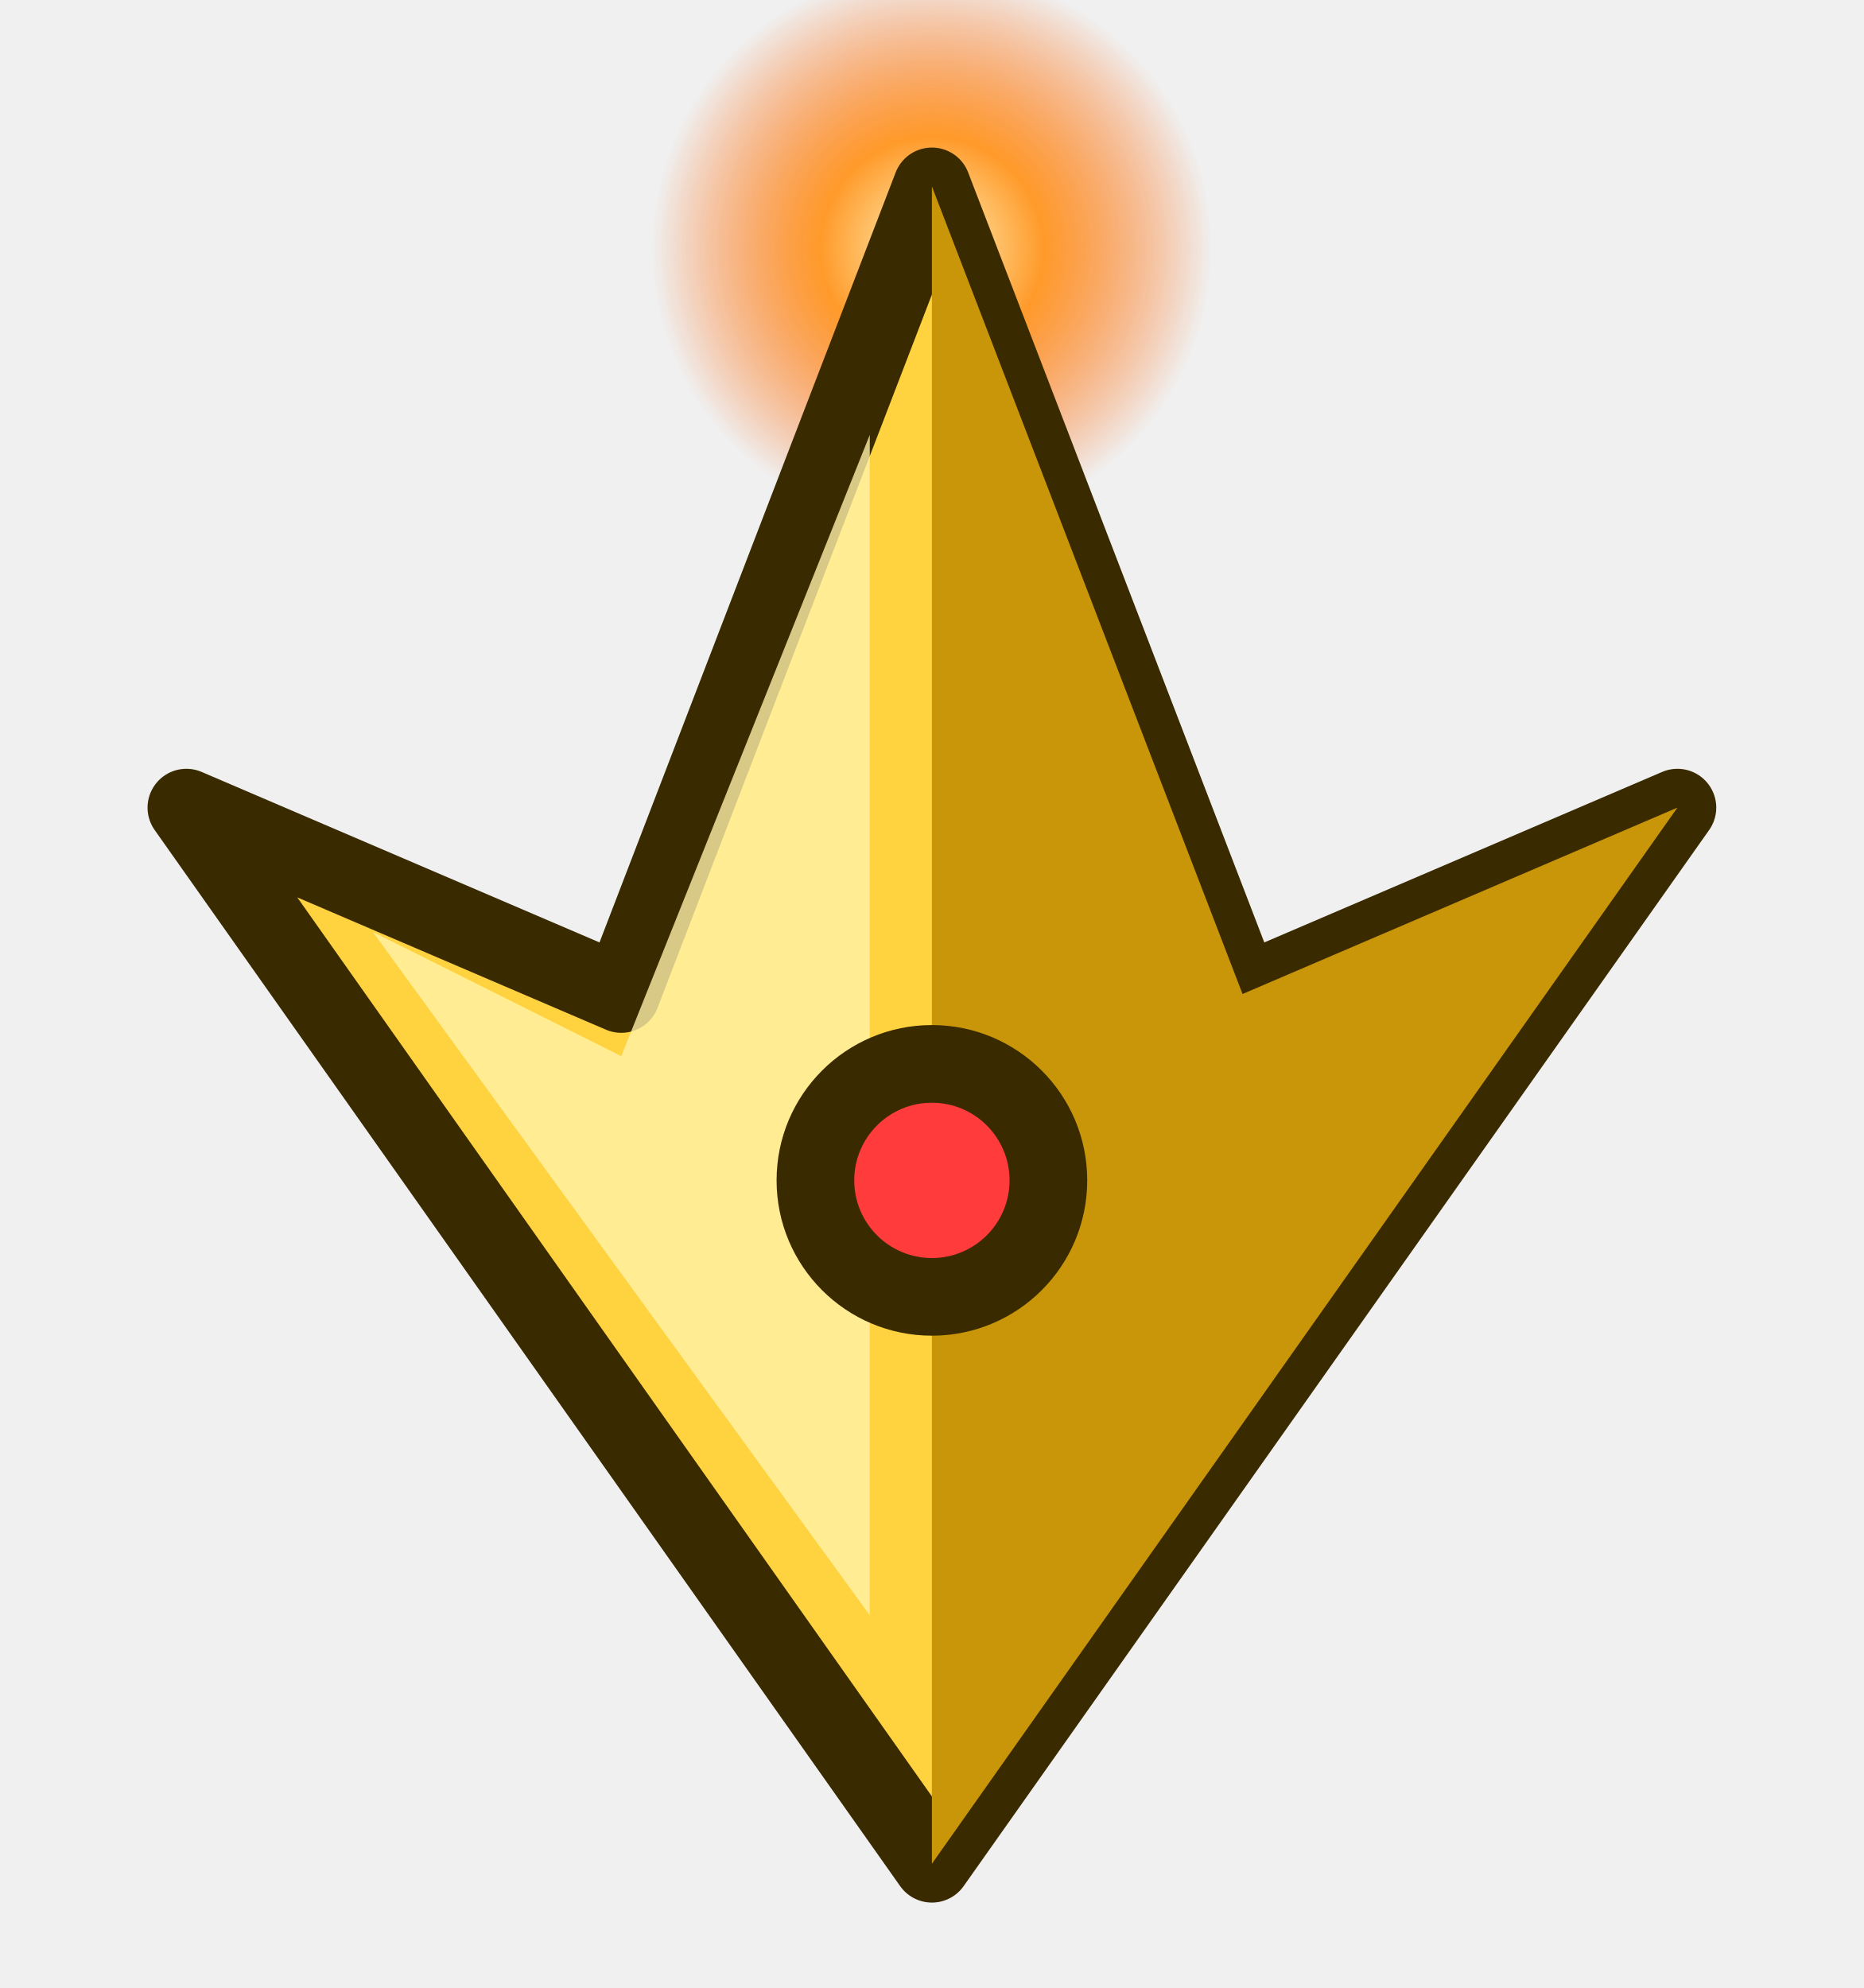
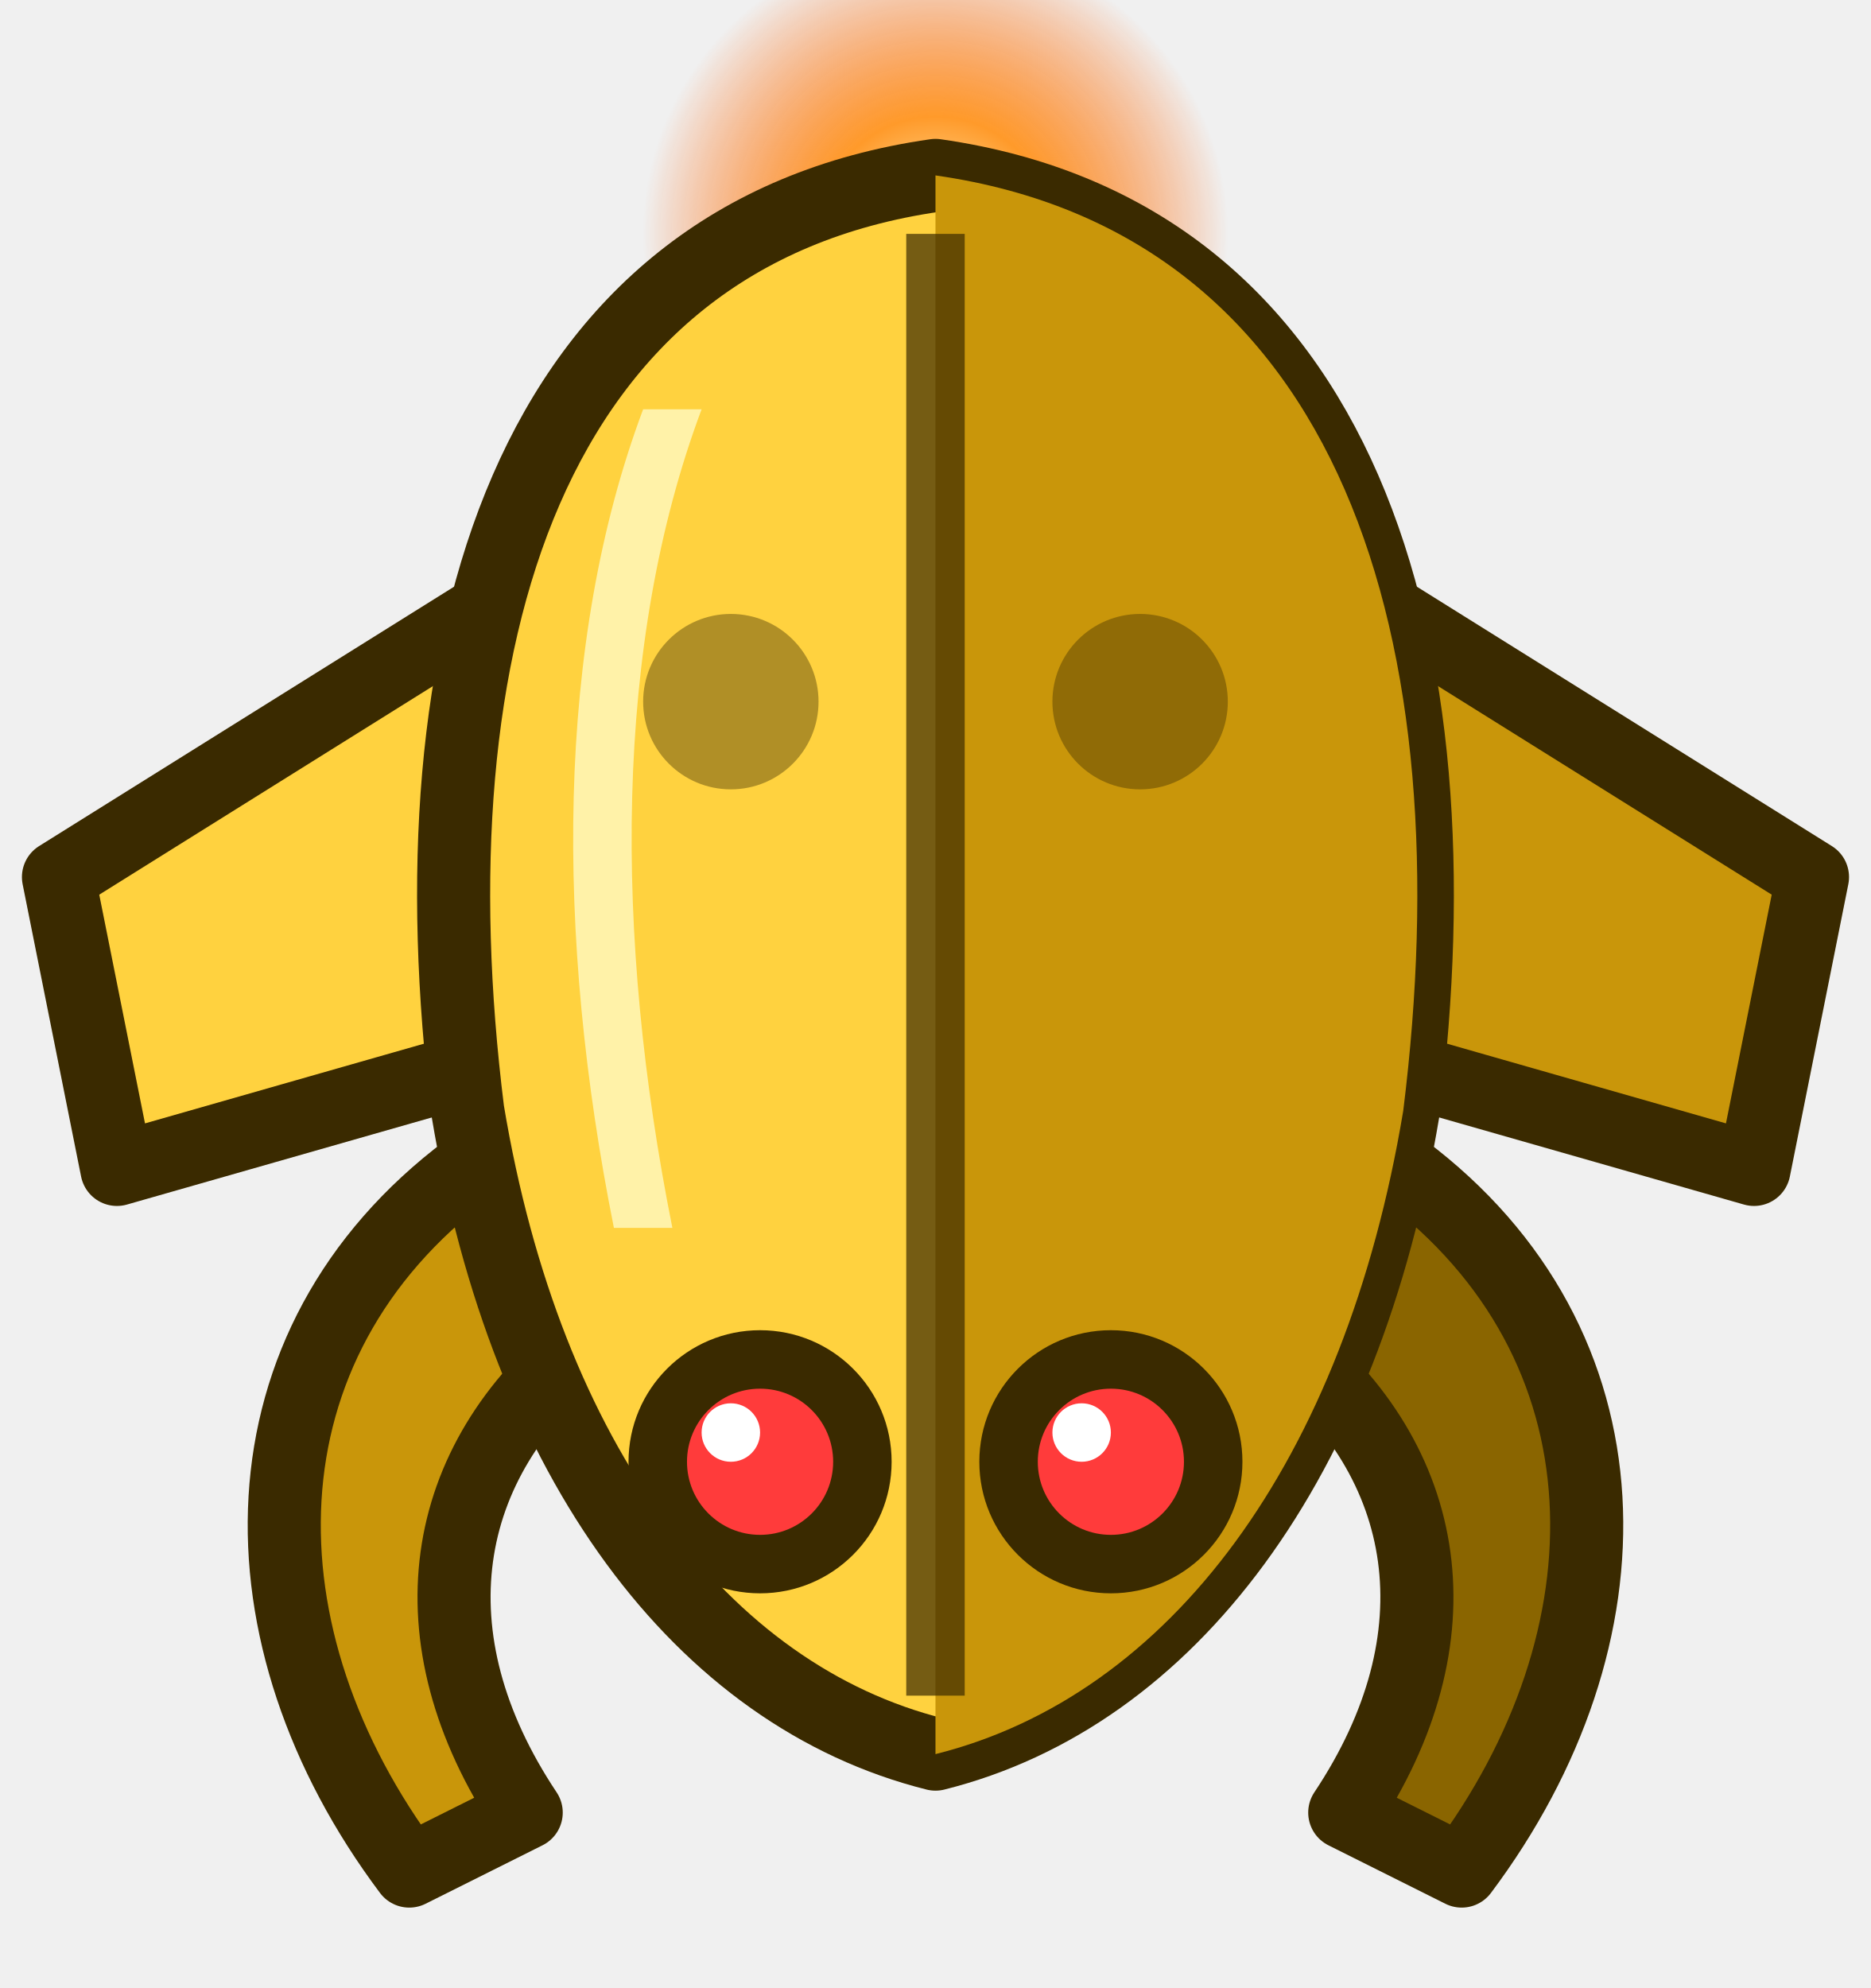
- <svg xmlns="http://www.w3.org/2000/svg" viewBox="0 0 60 64">
+ <svg xmlns="http://www.w3.org/2000/svg" viewBox="0 0 64 68">
  <defs>
    <radialGradient id="glow-orange">
      <stop offset="0" stop-color="#fff6c0" />
      <stop offset="0.4" stop-color="#ff9a2a" />
      <stop offset="1" stop-color="#ff5a00" stop-opacity="0" />
    </radialGradient>
  </defs>
-   <circle cx="30" cy="8" r="9" fill="url(#glow-orange)" />
-   <path d="M30 60 L6 26 L20 32 L30 6 L40 32 L54 26 Z" fill="#ffd23f" stroke="#3a2a00" stroke-width="2.5" stroke-linejoin="round" />
-   <path d="M30 60 L54 26 L40 32 L30 6 Z" fill="#c9960a" />
-   <path d="M28 52 L12 30 L20 34 L28 14 Z" fill="#fff2a8" opacity="0.8" />
-   <circle cx="30" cy="38" r="5" fill="#3a2a00" />
-   <circle cx="30" cy="38" r="2.5" fill="#ff3b3b" />
+   <circle cx="32" cy="8" r="10" fill="url(#glow-orange)" />
+   <path d="M16 40 C8 46 8 56 14 64 L18 62 C14 56 15 50 20 46 Z" fill="#c9960a" stroke="#3a2a00" stroke-width="2.5" stroke-linejoin="round" />
+   <path d="M48 40 C56 46 56 56 50 64 L46 62 C50 56 49 50 44 46 Z" fill="#8a6500" stroke="#3a2a00" stroke-width="2.5" stroke-linejoin="round" />
+   <path d="M18 20 L2 30 L4 40 L18 36 Z" fill="#ffd23f" stroke="#3a2a00" stroke-width="2.5" stroke-linejoin="round" />
+   <path d="M46 20 L62 30 L60 40 L46 36 Z" fill="#c9960a" stroke="#3a2a00" stroke-width="2.5" stroke-linejoin="round" />
+   <path d="M32 6 C46 8 50 22 48 38 C46 50 40 58 32 60 C24 58 18 50 16 38 C14 22 18 8 32 6 Z" fill="#ffd23f" stroke="#3a2a00" stroke-width="2.5" stroke-linejoin="round" />
+   <path d="M32 6 C46 8 50 22 48 38 C46 50 40 58 32 60 Z" fill="#c9960a" />
+   <path d="M32 8 L32 58" stroke="#3a2a00" stroke-width="2" opacity="0.7" />
+   <path d="M22 14 C19 22 19 32 21 42 L23 42 C21 32 21 22 24 14 Z" fill="#fff2a8" />
+   <circle cx="25" cy="24" r="3" fill="#3a2a00" opacity="0.4" />
+   <circle cx="39" cy="24" r="3" fill="#3a2a00" opacity="0.4" />
+   <circle cx="26" cy="50" r="4.5" fill="#3a2a00" />
+   <circle cx="38" cy="50" r="4.5" fill="#3a2a00" />
+   <circle cx="26" cy="50" r="2.5" fill="#ff3b3b" />
+   <circle cx="38" cy="50" r="2.5" fill="#ff3b3b" />
+   <circle cx="25" cy="49" r="1" fill="#ffffff" />
+   <circle cx="37" cy="49" r="1" fill="#ffffff" />
</svg>
